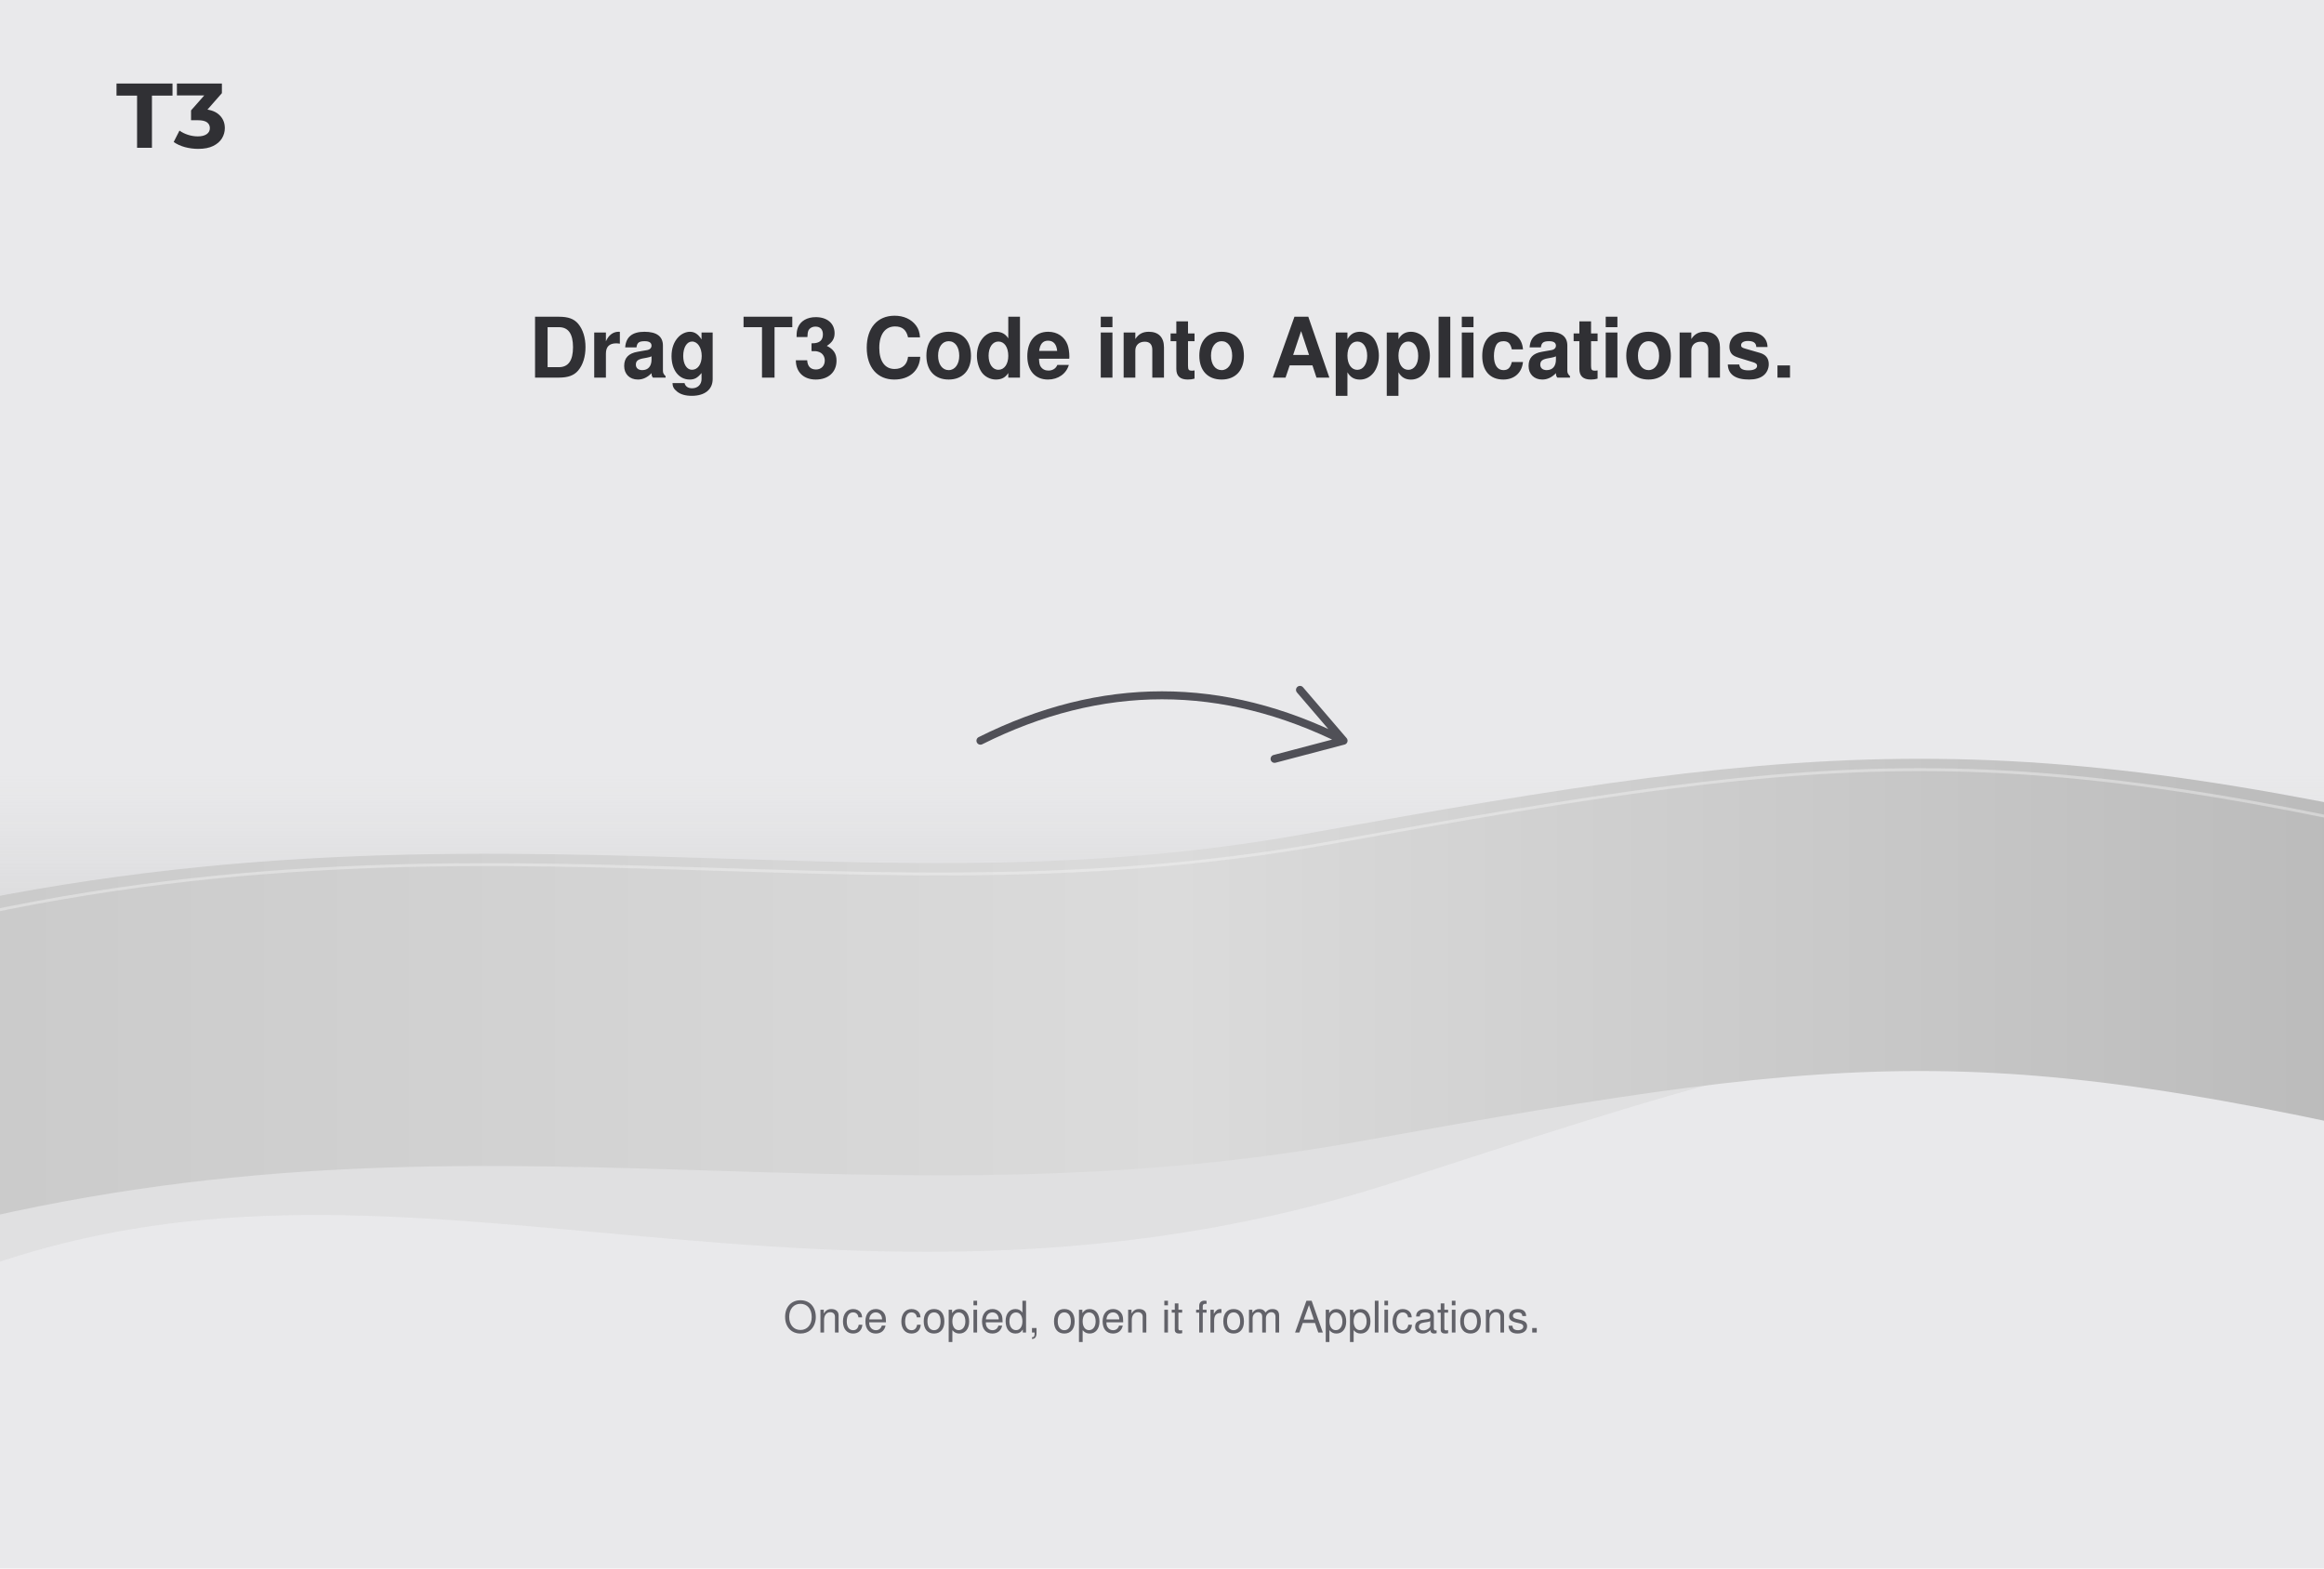
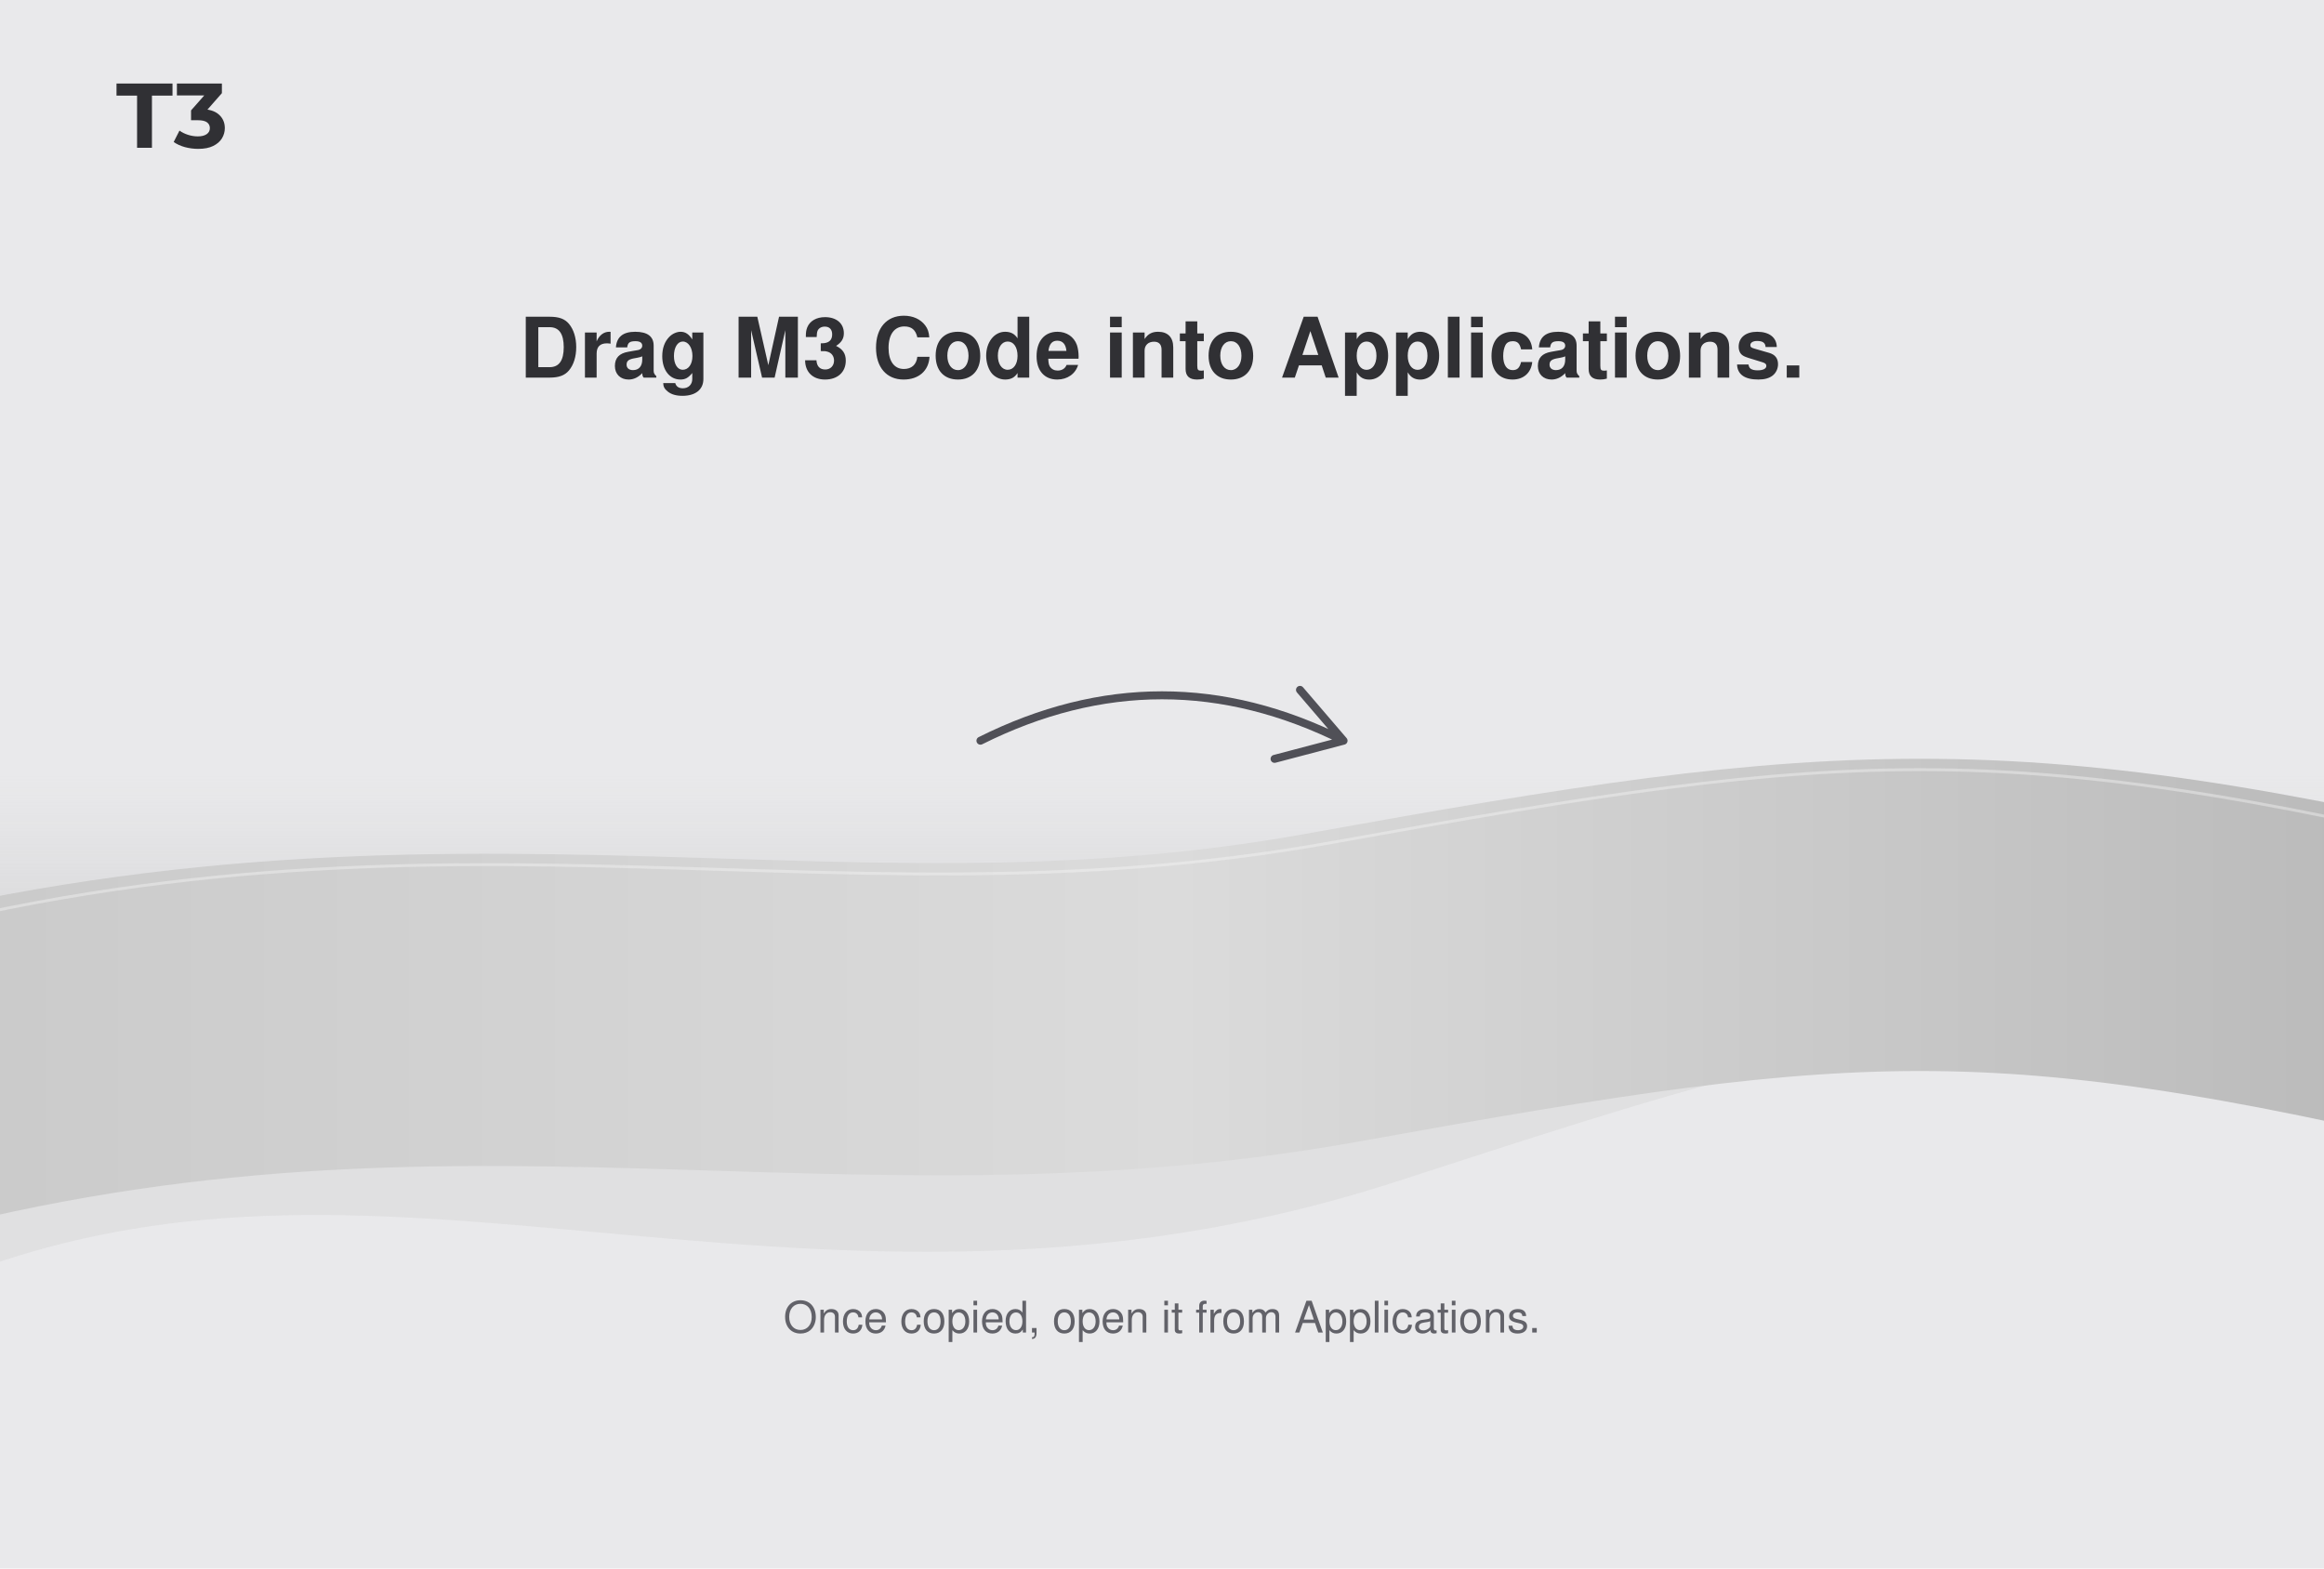
<svg xmlns="http://www.w3.org/2000/svg" width="1280" height="864" viewBox="0 0 640 432">
  <defs>
    <linearGradient id="veil" x1="0" y1="0" x2="0" y2="1">
      <stop stop-color="#B7B7B7" stop-opacity="0" />
      <stop offset=".55" stop-color="#A5A5A5" stop-opacity=".24" />
      <stop offset="1" stop-color="#D1D1D1" stop-opacity=".4" />
    </linearGradient>
    <linearGradient id="silk" x1="0" y1="0" x2="1" y2="0">
      <stop stop-color="#C8C8C8" />
      <stop offset=".5" stop-color="#DBDBDB" />
      <stop offset="1" stop-color="#B5B5B5" />
    </linearGradient>
  </defs>
  <rect width="640" height="432" fill="#E9E9EB" />
  <path d="M-60 293C95 220 214 304 362 256S559 191 707 257" stroke="url(#veil)" stroke-width="146" fill="none" opacity="1" stroke-linecap="round" stroke-linejoin="round" />
  <path d="M-60 306C113 252 223 298 367 272S553 242 707 280" stroke="url(#silk)" stroke-width="86" fill="none" opacity="1" stroke-linecap="round" stroke-linejoin="round" />
  <path d="M-60 266C113 212 223 258 367 232S553 202 707 240" stroke="#F5F5F5" stroke-width="0.8" fill="none" opacity="0.42" stroke-linecap="round" stroke-linejoin="round" />
  <svg x="32" y="23" width="30" height="18" viewBox="15.531 37 94.394 56.96" fill="#303034">
    <path d="M33.451 93V47.56H15.531V37H64.331V47.56H46.411V93H33.451ZM86.725 93.96C82.832 93.96 78.965 93.453 75.125 92.44C71.285 91.373 68.032 89.88 65.365 87.96L70.405 78.04C72.539 79.587 75.019 80.813 77.845 81.72C80.672 82.627 83.525 83.08 86.405 83.08C89.659 83.08 92.219 82.44 94.085 81.16C95.952 79.88 96.885 78.12 96.885 75.88C96.885 73.747 96.059 72.067 94.405 70.84C92.752 69.613 90.085 69 86.405 69H80.485V60.44L96.085 42.76L97.525 47.4H68.165V37H107.365V45.4L91.845 63.08L85.285 59.32H89.045C95.925 59.32 101.125 60.867 104.645 63.96C108.165 67.053 109.925 71.027 109.925 75.88C109.925 79.027 109.099 81.987 107.445 84.76C105.792 87.48 103.259 89.693 99.845 91.4C96.432 93.107 92.059 93.96 86.725 93.96Z" />
  </svg>
-   <text x="320" y="104" fill="#303034" font-family="Helvetica" font-size="23" font-weight="700" text-anchor="middle">Drag T3 Code into Applications.</text>
+   <text x="320" y="104" fill="#303034" font-family="Helvetica" font-size="23" font-weight="700" text-anchor="middle">Drag M3 Code into Applications.</text>
  <path d="M270 204Q320 179 370 204M358 190L370 204L351 209" stroke="#505057" stroke-width="2.2" fill="none" opacity="1" stroke-linecap="round" stroke-linejoin="round" />
  <text x="320" y="367" fill="#626269" font-family="Helvetica" font-size="12" font-weight="400" text-anchor="middle">Once copied, open it from Applications.</text>
</svg>
